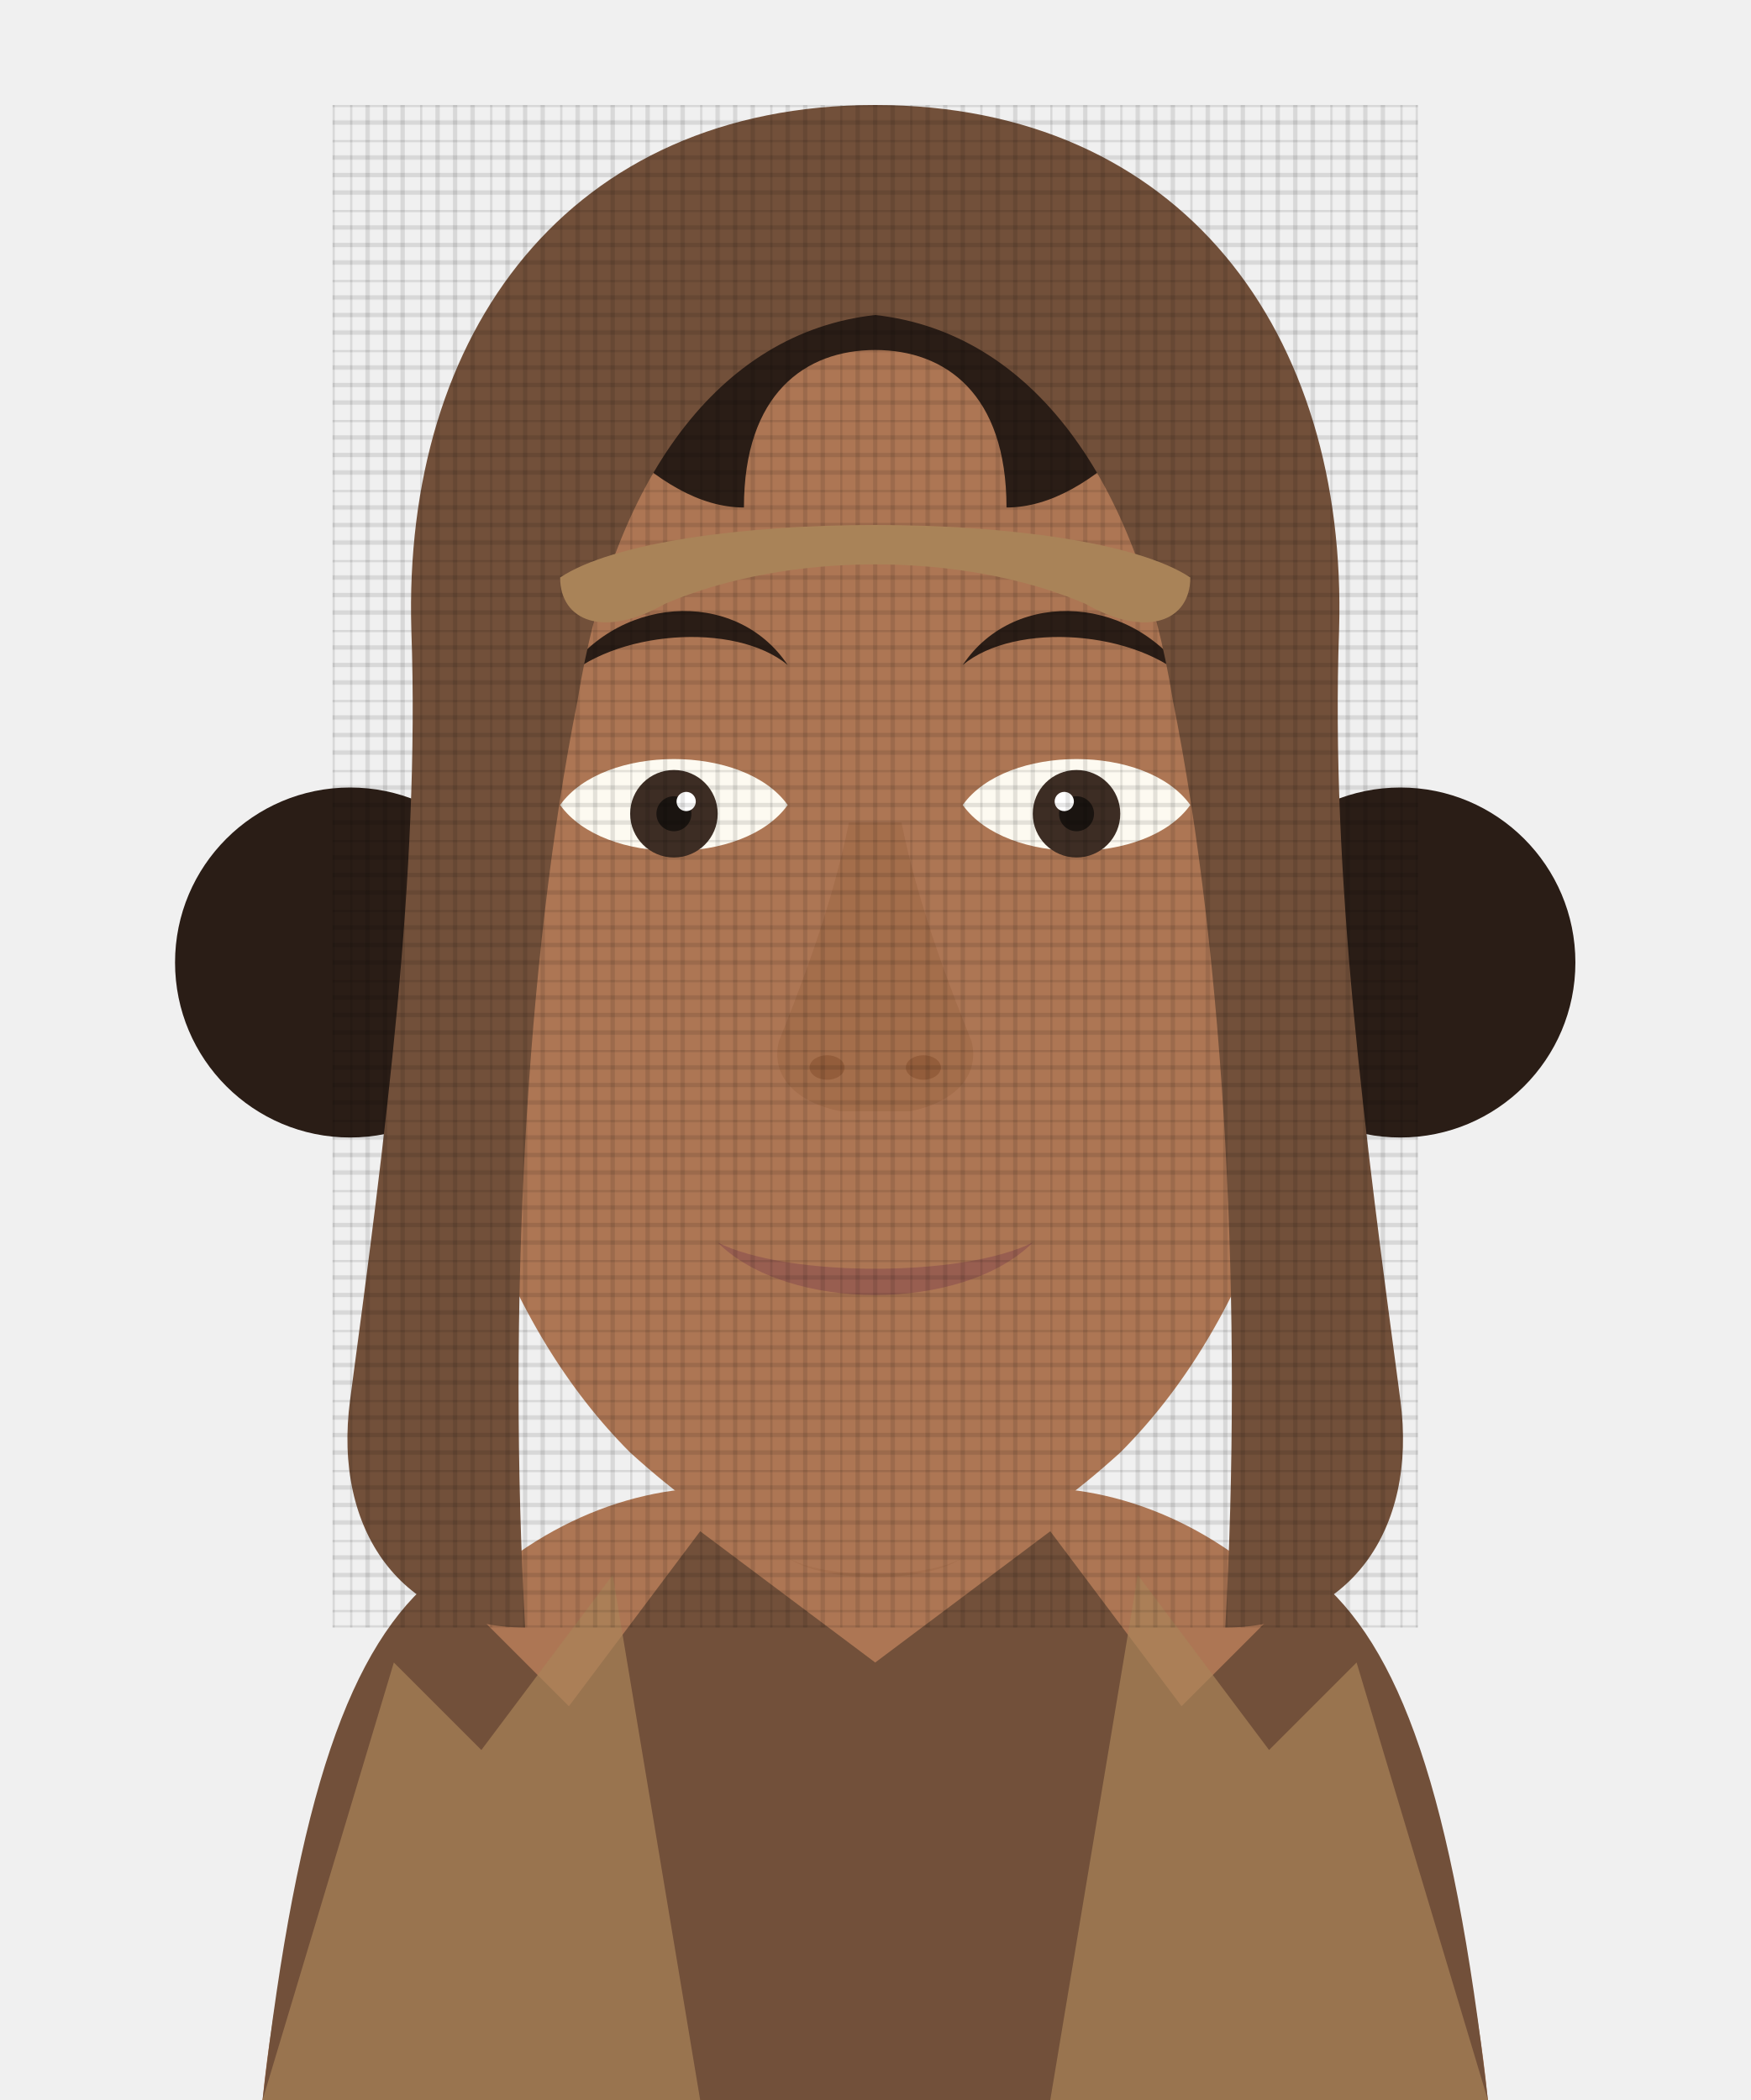
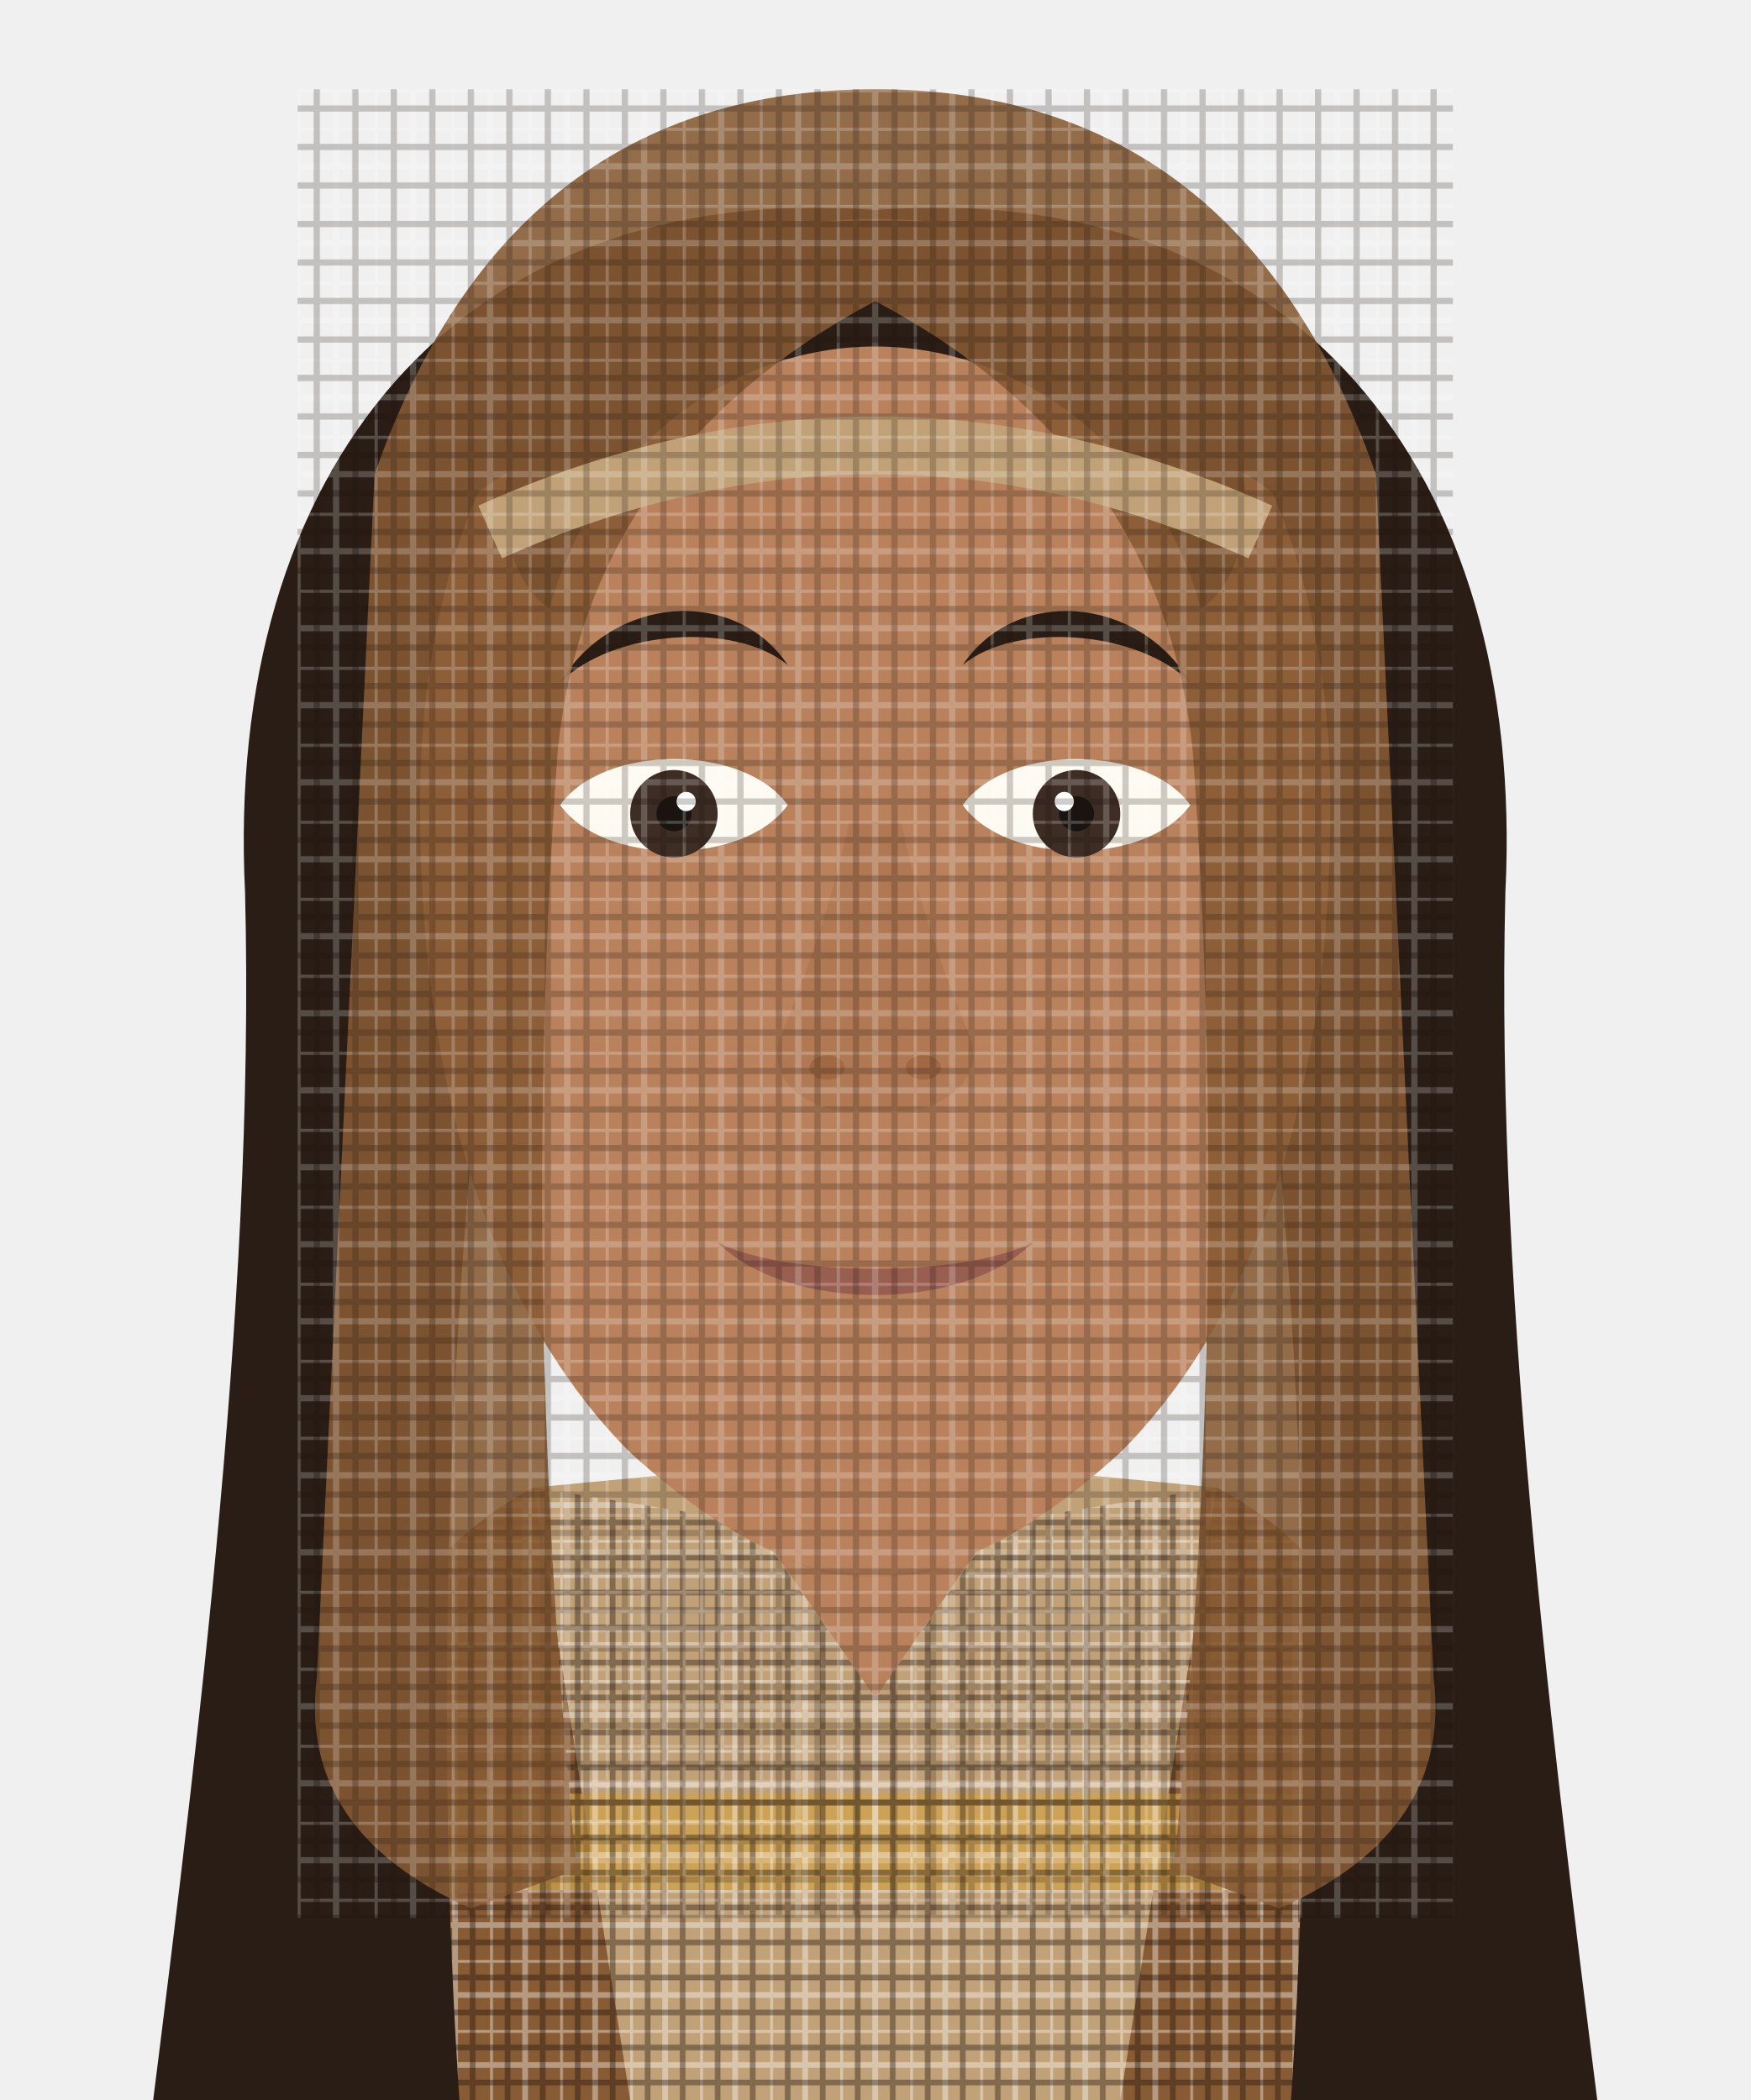
<svg xmlns="http://www.w3.org/2000/svg" viewBox="0 0 200 240" width="100%" height="100%">
-   <path d="M82,145 L82,185 C90,195 110,195 118,185 L118,145 Z" fill="#ad7654" />
-   <path d="M82,145 L82,165 C90,175 110,175 118,165 L118,145 Z" fill="#8f5836" opacity="0.5" />
-   <path d="M30,240 C35,190 60,170 82,170 L118,170 C140,170 165,190 170,240 Z" fill="#ad7654" />
-   <path d="M30,240 C34,205 40,188 50,180 L65,195 L80,175 L100,190 L120,175 L135,195 L150,180 C160,188 166,205 170,240 Z" fill="#72503a" />
-   <path d="M30,240 L45,190 L55,200 L70,180 L80,240 Z" fill="#a98358" opacity="0.7" />
-   <path d="M170,240 L155,190 L145,200 L130,180 L120,240 Z" fill="#a98358" opacity="0.7" />
+   <defs>
+     <pattern id="tex-plain" patternUnits="userSpaceOnUse" width="8" height="8">
+       <rect width="8" height="8" fill="transparent" />
+     </pattern>
+     <pattern id="tex-woven_linen" patternUnits="userSpaceOnUse" width="8" height="8">
+       <path d="M0 0H8M0 2H8M0 4H8M0 6H8M0 0V8M2 0V8M4 0V8M6 0V8" stroke="#000" stroke-width=".45" opacity=".13" />
+     </pattern>
+     <pattern id="tex-fine_linen" patternUnits="userSpaceOnUse" width="5" height="5">
+       <path d="M0 1H5M1 0V5" stroke="#fff" stroke-width=".35" opacity=".14" />
+       <path d="M0 4H5M4 0V5" stroke="#000" stroke-width=".3" opacity=".08" />
+     </pattern>
+     <pattern id="tex-herringbone" patternUnits="userSpaceOnUse" width="12" height="8">
+       <path d="M0 0L6 4L12 0M0 8L6 4L12 8" fill="none" stroke="#000" stroke-width="1" opacity=".16" />
+     </pattern>
+     <pattern id="tex-basket_weave" patternUnits="userSpaceOnUse" width="12" height="12">
+       <path d="M0 2H12M0 8H12M2 0V12M8 0V12" stroke="#000" stroke-width="2" opacity=".13" />
+     </pattern>
+     <pattern id="tex-dotted" patternUnits="userSpaceOnUse" width="10" height="10">
+       <circle cx="2.5" cy="2.5" r="1.2" fill="#fff" opacity=".2" />
+       <circle cx="7.5" cy="7.5" r="1.2" fill="#000" opacity=".12" />
+     </pattern>
+     <pattern id="tex-tartan" patternUnits="userSpaceOnUse" width="14" height="14">
+       <path d="M0 3H14M0 10H14M3 0V14M10 0V14" stroke="#000" stroke-width="2" opacity=".14" />
+       <path d="M0 6H14M6 0V14" stroke="#fff" stroke-width="1" opacity=".12" />
+     </pattern>
+     <pattern id="tex-scales" patternUnits="userSpaceOnUse" width="12" height="8">
+       <path d="M0 0Q3 6 6 0Q9 6 12 0M-6 8Q-3 2 0 8Q3 2 6 8Q9 2 12 8" fill="none" stroke="#000" stroke-width="1" opacity=".2" />
+     </pattern>
+     <pattern id="cloth-texture" patternUnits="userSpaceOnUse" width="8" height="8">
+       <path d="M0 0H8M0 4H8M0 0V8M4 0V8" stroke="#fff" stroke-width=".65" opacity=".38" />
+       <path d="M0 2H8M0 6H8M2 0V8M6 0V8" stroke="#1a100a" stroke-width=".65" opacity=".38" />
+     </pattern>
+     <pattern id="metal-texture" patternUnits="userSpaceOnUse" width="20" height="20">
+       <rect width="20" height="20" fill="transparent" />
+       <circle cx="5" cy="5" r="1.5" fill="#fff" opacity="0.08" />
+       <circle cx="15" cy="15" r="2" fill="#fff" opacity="0.05" />
+       <circle cx="10" cy="8" r="1" fill="#000" opacity="0.05" />
+       <circle cx="3" cy="18" r="1.2" fill="#000" opacity="0.06" />
+     </pattern>
+   </defs>
+   <path d="M82,145 L82,185 C90,195 110,195 118,185 L118,145 Z" fill="#b9825d" />
+   <path d="M82,145 L82,165 C90,175 110,175 118,165 L118,145 Z" fill="#9b643f" opacity="0.5" />
+   <path d="M30,240 C35,190 60,170 82,170 L118,170 C140,170 165,190 170,240 Z" fill="#b9825d" />
+   <path d="M28,240 Q34,184 61,170 L86,174 L100,194 L114,174 L139,170 Q166,184 172,240Z" fill="#875b34" />
+   <path d="M61,170L82,168L100,194L118,168L139,170L128,240H72Z" fill="#c1a178" />
+   <path d="M42,205H158V216H42Z" fill="#d0a34c" opacity=".75" />
+   <path d="M28,240 Q34,184 61,170 L86,174 L100,194 L114,174 L139,170 Q166,184 172,240Z" fill="url(#cloth-texture)" />
  <g transform="translate(48,95) scale(1) translate(-48,-95)">
-     <path d="M48,95 C42,95 34,95 34,105 C34,115 42,122 48,118 C54,122 62,115 62,105 C62,95 54,95 48,95 Z" fill="#ad7654" />
+     <path d="M48,95 C42,95 34,95 34,105 C34,115 42,122 48,118 C54,122 62,115 62,105 C62,95 54,95 48,95 Z" fill="#b9825d" />
  </g>
  <g transform="translate(152,95) scale(1) translate(-152,-95)">
-     <path d="M152,95 C158,95 166,95 166,105 C166,115 158,122 152,118 C146,122 138,115 138,105 C138,95 146,95 152,95 Z" fill="#ad7654" />
+     <path d="M152,95 C158,95 166,95 166,105 C166,115 158,122 152,118 C146,122 138,115 138,105 C138,95 146,95 152,95 Z" fill="#b9825d" />
  </g>
-   <circle cx="40" cy="110" r="20" fill="#2a1d16" />
-   <g transform="translate(200,0) scale(-1,1)">
-     <circle cx="40" cy="110" r="20" fill="#2a1d16" />
+   <g transform="translate(100,30) scale(1.2) translate(-100,-30)">
+     <path d="M100,25 C60,22 38,50 40,90 C41,130 35,175 30,215 C28,228 34,238 46,238 L64,238 C58,200 58,150 62,110 C64,80 78,55 100,50 C122,55 136,80 138,110 C142,150 142,200 136,238 L154,238 C166,238 172,228 170,215 C165,175 159,130 160,90 C162,50 140,22 100,25 Z" fill="#2a1d16" />
  </g>
-   <path d="M100,25 C132,25 152,52 152,92 C152,128 142,152 128,166 C117,176 108,180 100,180 C92,180 83,176 72,166 C58,152 48,128 48,92 C48,52 68,25 100,25 Z" fill="#ad7654" />
-   <path d="M86,163 L114,163 C114,174 108,183 100,185 C92,183 86,174 86,163 Z" fill="#ad7654" />
-   <path d="M90,178 C94,181 106,181 110,178 C106,180.5 94,180.5 90,178 Z" fill="#915a38" opacity="0.2" />
+   <path d="M100,25 C132,25 152,52 152,92 C152,128 142,152 128,166 C117,176 108,180 100,180 C92,180 83,176 72,166 C58,152 48,128 48,92 C48,52 68,25 100,25 Z" fill="#b9825d" />
+   <path d="M86,163 L114,163 C114,174 108,183 100,185 C92,183 86,174 86,163 Z" fill="#b9825d" />
+   <path d="M90,178 C94,181 106,181 110,178 C106,180.5 94,180.5 90,178 Z" fill="#9d6641" opacity="0.2" />
  <path d="M82,142 C90,146 110,146 118,142 C110,150 90,150 82,142 Z" fill="#985e50" />
  <g transform="translate(100,110) scale(1) translate(-100,-110)">
-     <path d="M97,94 C95,104 91,114 89,119 C88,123 91,126 96,127 L104,127 C109,126 112,123 111,119 C109,114 105,104 103,94 Z" fill="#915a38" opacity="0.32" />
-     <ellipse cx="94.5" cy="122" rx="2" ry="1.4" fill="#915a38" opacity="0.85" />
-     <ellipse cx="105.5" cy="122" rx="2" ry="1.4" fill="#915a38" opacity="0.85" />
+     <path d="M97,94 C95,104 91,114 89,119 C88,123 91,126 96,127 L104,127 C109,126 112,123 111,119 C109,114 105,104 103,94 Z" fill="#9d6641" opacity="0.32" />
+     <ellipse cx="94.5" cy="122" rx="2" ry="1.4" fill="#9d6641" opacity="0.85" />
+     <ellipse cx="105.5" cy="122" rx="2" ry="1.4" fill="#9d6641" opacity="0.85" />
  </g>
  <path d="M64,78 C70,68 84,67 90,76 C84,71 70,72 64,78 Z" fill="#2a1d16" />
  <g transform="translate(200,0) scale(-1,1)">
    <path d="M64,78 C70,68 84,67 90,76 C84,71 70,72 64,78 Z" fill="#2a1d16" />
  </g>
  <path d="M64,92 C69,85 85,85 90,92 C85,99 69,99 64,92 Z" fill="#fdfaf1" />
  <circle cx="77" cy="93" r="5" fill="#3d2d24" />
  <circle cx="77" cy="93" r="2" fill="#1a1410" />
  <circle cx="78.4" cy="91.6" r="1.1" fill="#ffffff" />
  <g transform="translate(200,0) scale(-1,1)">
    <path d="M64,92 C69,85 85,85 90,92 C85,99 69,99 64,92 Z" fill="#fdfaf1" />
    <circle cx="77" cy="93" r="5" fill="#3d2d24" />
    <circle cx="77" cy="93" r="2" fill="#1a1410" />
    <circle cx="78.4" cy="91.6" r="1.1" fill="#ffffff" />
  </g>
-   <path d="M100,28 C130,28 145,45 145,75 C145,65 140,55 130,50 C125,55 120,58 115,58 C115,45 108,40 100,40 C92,40 85,45 85,58 C80,58 75,55 70,50 C60,55 55,65 55,75 C55,45 70,28 100,28 Z" fill="#2a1d16" />
-   <defs>
-     <pattern id="cloth-texture" patternUnits="userSpaceOnUse" width="8" height="8">
-       <path d="M0,0 H8 M0,2 H8 M0,4 H8 M0,6 H8" stroke-width="0.5" stroke="#000" opacity="0.1" />
-       <path d="M0,0 V8 M2,0 V8 M4,0 V8 M6,0 V8" stroke-width="0.5" stroke="#000" opacity="0.1" />
-     </pattern>
-     <pattern id="metal-texture" patternUnits="userSpaceOnUse" width="20" height="20">
-       <rect width="20" height="20" fill="transparent" />
-       <circle cx="5" cy="5" r="1.5" fill="#fff" opacity="0.08" />
-       <circle cx="15" cy="15" r="2" fill="#fff" opacity="0.05" />
-       <circle cx="10" cy="8" r="1" fill="#000" opacity="0.05" />
-       <circle cx="3" cy="18" r="1.2" fill="#000" opacity="0.06" />
-     </pattern>
-   </defs>
-   <path d="M100,12 C65,12 46,38 47,72 C48,100 44,130 40,160 C38,175 46,186 60,186 C58,150 60,110 66,80 C70,55 82,38 100,36 C118,38 130,55 134,80 C140,110 142,150 140,186 C154,186 162,175 160,160 C156,130 152,100 153,72 C154,38 135,12 100,12 Z" fill="#72503a" />
-   <rect x="38" y="12" width="124" height="174" fill="url(#cloth-texture)" />
-   <path d="M64,66 C76,58 124,58 136,66 C136,71 131,73 124,69 C110,63 90,63 76,69 C69,73 64,71 64,66 Z" fill="#a98358" />
+   <g transform="translate(100,30) scale(1.2) translate(-100,-30)">
+     <path d="M100,26 C132,26 148,46 147,72 C147,62 142,54 135,50 C136,56 134,61 131,63 C127,48 114,38 100,38 C86,38 73,48 69,63 C66,61 64,56 65,50 C58,54 53,62 53,72 C52,46 68,26 100,26 Z" fill="#2a1d16" />
+   </g>
+   <g transform="translate(100,30) scale(1.1) translate(-100,-30)">
+     <path d="M100,12Q62,12 48,52L42,177Q40,193 58,201L69,197Q63,137 67,81Q70,50 100,34Q130,50 133,81Q137,137 131,197L142,201Q160,193 158,177L152,52Q138,12 100,12Z" fill="#875b34" opacity=".88" />
+     <path d="M60,58Q100,40 140,58" fill="none" stroke="#c1a178" stroke-width="6" />
+     <rect x="40" y="12" width="120" height="190" fill="url(#cloth-texture)" opacity=".55" />
+   </g>
</svg>
